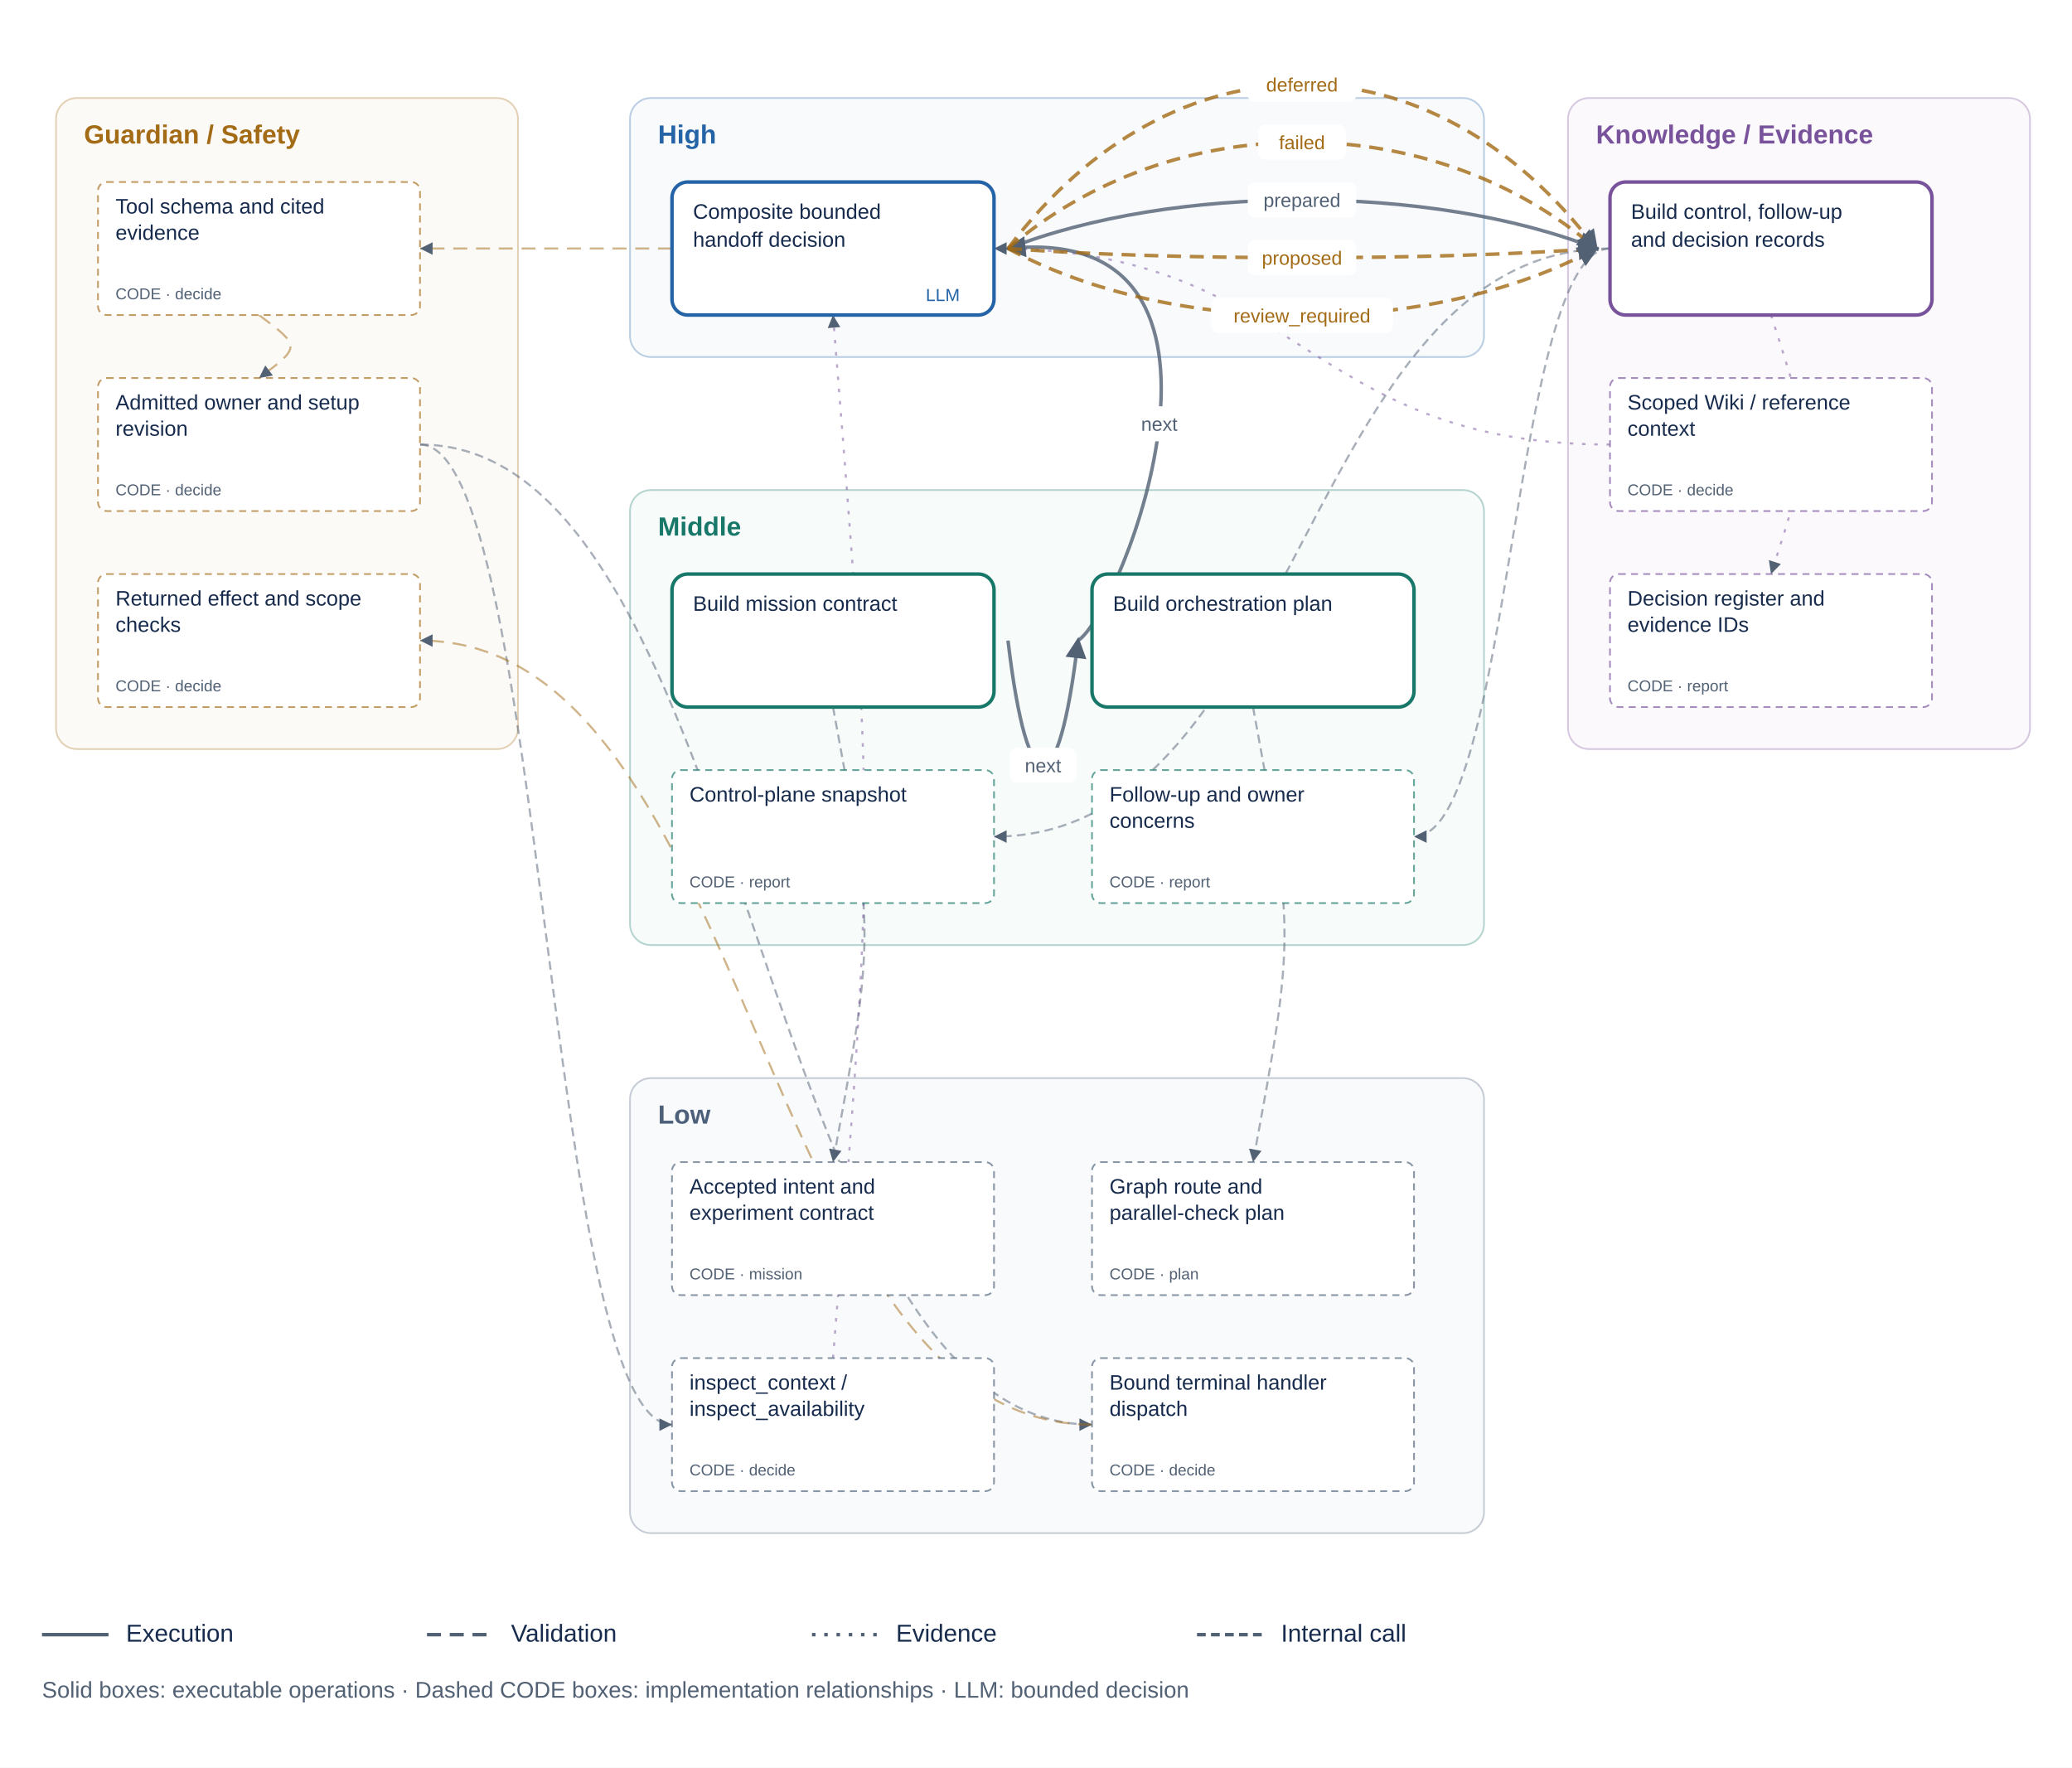
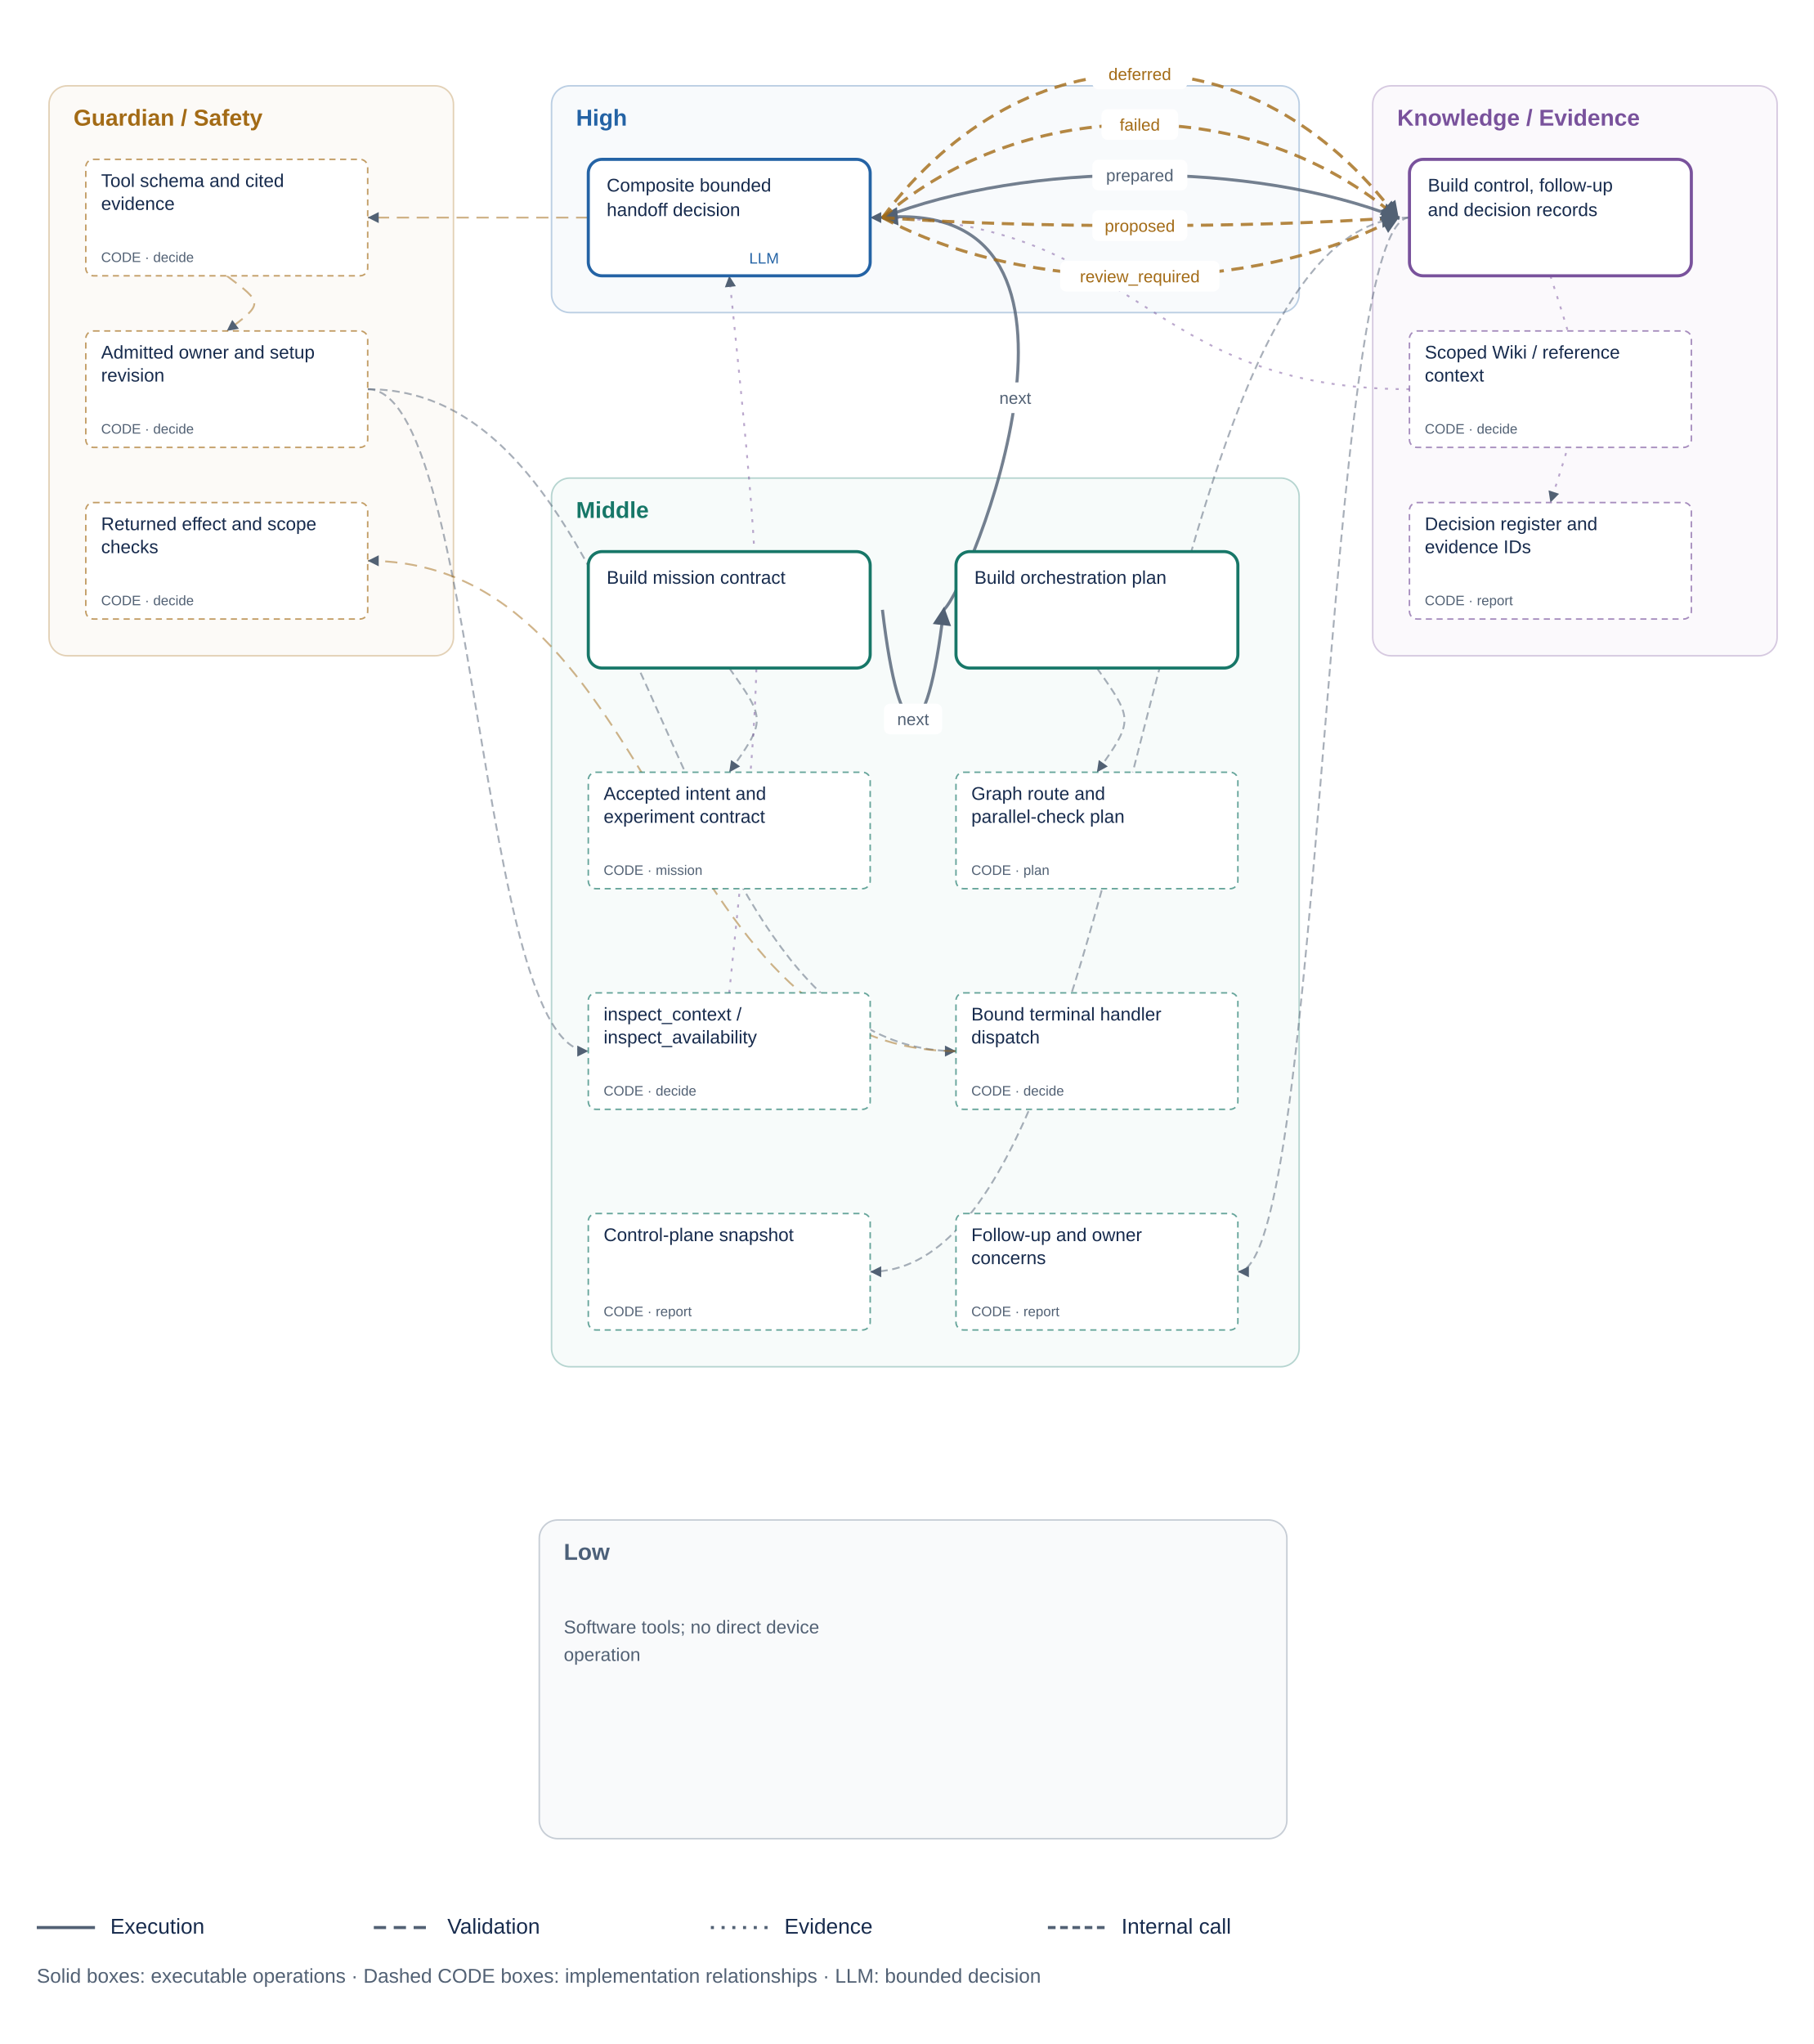
- <svg xmlns="http://www.w3.org/2000/svg" data-theme="document" viewBox="0 0 1184 1010" role="img" aria-label="Orchestrator Supervisor Module five-area internal graph" style="font-family:Arial,sans-serif;background:#ffffff">
+ <svg xmlns="http://www.w3.org/2000/svg" data-theme="document" viewBox="0 0 1184 1334" role="img" aria-label="Orchestrator Supervisor Module five-area internal graph" style="font-family:Arial,sans-serif;background:#ffffff">
  <rect width="100%" height="100%" fill="#ffffff" />
  <defs>
    <marker id="control-arrow" markerWidth="6" markerHeight="6" refX="5" refY="3" orient="auto">
      <path d="M0,0 L6,3 L0,6z" fill="#526174" />
    </marker>
  </defs>
  <g class="runtime-control-area" data-control-area="high" pointer-events="none">
    <rect x="360" y="56" width="488" height="148" rx="12" fill="#2463a5" fill-opacity=".035" stroke="#2463a5" stroke-opacity=".3" />
    <text x="376" y="82" fill="#2463a5" font-size="15" font-weight="600">High</text>
  </g>
  <g class="runtime-control-area" data-control-area="middle" pointer-events="none">
-     <rect x="360" y="280" width="488" height="260" rx="12" fill="#177768" fill-opacity=".035" stroke="#177768" stroke-opacity=".3" />
-     <text x="376" y="306" fill="#177768" font-size="15" font-weight="600">Middle</text>
+     <rect x="360" y="312" width="488" height="580" rx="12" fill="#177768" fill-opacity=".035" stroke="#177768" stroke-opacity=".3" />
+     <text x="376" y="338" fill="#177768" font-size="15" font-weight="600">Middle</text>
  </g>
  <g class="runtime-control-area" data-control-area="low" pointer-events="none">
-     <rect x="360" y="616" width="488" height="260" rx="12" fill="#4c6079" fill-opacity=".035" stroke="#4c6079" stroke-opacity=".3" />
-     <text x="376" y="642" fill="#4c6079" font-size="15" font-weight="600">Low</text>
+     <rect x="352" y="992" width="488" height="208" rx="12" fill="#4c6079" fill-opacity=".035" stroke="#4c6079" stroke-opacity=".3" />
+     <text x="368" y="1018" fill="#4c6079" font-size="15" font-weight="600">Low</text>
+     <text x="368" y="1066" fill="#526174" font-size="12">Software tools; no direct device</text>
+     <text x="368" y="1084" fill="#526174" font-size="12">operation</text>
  </g>
  <g class="runtime-control-area" data-control-area="guardian" pointer-events="none">
    <rect x="32" y="56" width="264" height="372" rx="12" fill="#a36b16" fill-opacity=".035" stroke="#a36b16" stroke-opacity=".3" />
    <text x="48" y="82" fill="#a36b16" font-size="15" font-weight="600">Guardian / Safety</text>
  </g>
  <g class="runtime-control-area" data-control-area="knowledge" pointer-events="none">
    <rect x="896" y="56" width="264" height="372" rx="12" fill="#79529c" fill-opacity=".035" stroke="#79529c" stroke-opacity=".3" />
    <text x="912" y="82" fill="#79529c" font-size="15" font-weight="600">Knowledge / Evidence</text>
  </g>
  <defs>
    <marker id="control-detail-arrow" markerWidth="7" markerHeight="7" refX="6" refY="3" orient="auto">
      <path d="M0,0 L6,3 L0,6z" fill="#526174" />
    </marker>
  </defs>
  <g data-implementation-edge="mission" pointer-events="none">
-     <path d="M476,404 C500,534 500,534 476,664" fill="none" stroke="#526174" stroke-opacity=".5" stroke-width="1.2" stroke-dasharray="5 3" marker-end="url(#control-detail-arrow)" />
+     <path d="M476,436 C500,470 500,470 476,504" fill="none" stroke="#526174" stroke-opacity=".5" stroke-width="1.2" stroke-dasharray="5 3" marker-end="url(#control-detail-arrow)" />
  </g>
  <g data-implementation-edge="plan" pointer-events="none">
-     <path d="M716,404 C740,534 740,534 716,664" fill="none" stroke="#526174" stroke-opacity=".5" stroke-width="1.2" stroke-dasharray="5 3" marker-end="url(#control-detail-arrow)" />
+     <path d="M716,436 C740,470 740,470 716,504" fill="none" stroke="#526174" stroke-opacity=".5" stroke-width="1.2" stroke-dasharray="5 3" marker-end="url(#control-detail-arrow)" />
  </g>
  <g data-implementation-edge="decide" pointer-events="none">
    <path d="M920,254 C744,254 744,142 568,142" fill="none" stroke="#79529c" stroke-opacity=".5" stroke-width="1.2" stroke-dasharray="2 5" marker-end="url(#control-detail-arrow)" />
  </g>
  <g data-implementation-edge="decide" pointer-events="none">
    <path d="M384,142 C312,142 312,142 240,142" fill="none" stroke="#a36b16" stroke-opacity=".5" stroke-width="1.2" stroke-dasharray="8 5" marker-end="url(#control-detail-arrow)" />
  </g>
  <g data-implementation-edge="decide" pointer-events="none">
    <path d="M148,180 C172,198 172,198 148,216" fill="none" stroke="#a36b16" stroke-opacity=".5" stroke-width="1.2" stroke-dasharray="8 5" marker-end="url(#control-detail-arrow)" />
  </g>
  <g data-implementation-edge="decide" pointer-events="none">
-     <path d="M240,254 C312,254 312,814 384,814" fill="none" stroke="#526174" stroke-opacity=".5" stroke-width="1.2" stroke-dasharray="5 3" marker-end="url(#control-detail-arrow)" />
+     <path d="M240,254 C312,254 312,686 384,686" fill="none" stroke="#526174" stroke-opacity=".5" stroke-width="1.2" stroke-dasharray="5 3" marker-end="url(#control-detail-arrow)" />
  </g>
  <g data-implementation-edge="decide" pointer-events="none">
-     <path d="M476,776 C500,478 500,478 476,180" fill="none" stroke="#79529c" stroke-opacity=".5" stroke-width="1.2" stroke-dasharray="2 5" marker-end="url(#control-detail-arrow)" />
+     <path d="M476,648 C500,414 500,414 476,180" fill="none" stroke="#79529c" stroke-opacity=".5" stroke-width="1.2" stroke-dasharray="2 5" marker-end="url(#control-detail-arrow)" />
  </g>
  <g data-implementation-edge="decide" pointer-events="none">
-     <path d="M240,254 C432,254 432,814 624,814" fill="none" stroke="#526174" stroke-opacity=".5" stroke-width="1.2" stroke-dasharray="5 3" marker-end="url(#control-detail-arrow)" />
+     <path d="M240,254 C432,254 432,686 624,686" fill="none" stroke="#526174" stroke-opacity=".5" stroke-width="1.2" stroke-dasharray="5 3" marker-end="url(#control-detail-arrow)" />
  </g>
  <g data-implementation-edge="decide" pointer-events="none">
-     <path d="M624,814 C432,814 432,366 240,366" fill="none" stroke="#a36b16" stroke-opacity=".5" stroke-width="1.2" stroke-dasharray="8 5" marker-end="url(#control-detail-arrow)" />
+     <path d="M624,686 C432,686 432,366 240,366" fill="none" stroke="#a36b16" stroke-opacity=".5" stroke-width="1.2" stroke-dasharray="8 5" marker-end="url(#control-detail-arrow)" />
  </g>
  <g data-implementation-edge="report" pointer-events="none">
-     <path d="M920,142 C744,142 744,478 568,478" fill="none" stroke="#526174" stroke-opacity=".5" stroke-width="1.2" stroke-dasharray="5 3" marker-end="url(#control-detail-arrow)" />
+     <path d="M920,142 C744,142 744,830 568,830" fill="none" stroke="#526174" stroke-opacity=".5" stroke-width="1.2" stroke-dasharray="5 3" marker-end="url(#control-detail-arrow)" />
  </g>
  <g data-implementation-edge="report" pointer-events="none">
-     <path d="M920,142 C864,142 864,478 808,478" fill="none" stroke="#526174" stroke-opacity=".5" stroke-width="1.2" stroke-dasharray="5 3" marker-end="url(#control-detail-arrow)" />
+     <path d="M920,142 C864,142 864,830 808,830" fill="none" stroke="#526174" stroke-opacity=".5" stroke-width="1.2" stroke-dasharray="5 3" marker-end="url(#control-detail-arrow)" />
  </g>
  <g data-implementation-edge="report" pointer-events="none">
    <path d="M1012,180 C1036,254 1036,254 1012,328" fill="none" stroke="#79529c" stroke-opacity=".5" stroke-width="1.2" stroke-dasharray="2 5" marker-end="url(#control-detail-arrow)" />
  </g>
  <g data-implementation-node="mission::contract" data-implementation-owner="mission" pointer-events="auto" role="img" aria-label="Accepted intent and experiment contract; code-owned; build_mission_contract">
-     <rect x="384" y="664" width="184" height="76" rx="5" fill="#ffffff" stroke="#4c6079" stroke-opacity=".65" stroke-dasharray="4 3" />
-     <text x="394" y="682" fill="#172b4d" font-size="12">Accepted intent and</text>
-     <text x="394" y="697" fill="#172b4d" font-size="12">experiment contract</text>
-     <text x="394" y="731" fill="#526174" font-size="9">CODE · mission</text>
+     <rect x="384" y="504" width="184" height="76" rx="5" fill="#ffffff" stroke="#177768" stroke-opacity=".65" stroke-dasharray="4 3" />
+     <text x="394" y="522" fill="#172b4d" font-size="12">Accepted intent and</text>
+     <text x="394" y="537" fill="#172b4d" font-size="12">experiment contract</text>
+     <text x="394" y="571" fill="#526174" font-size="9">CODE · mission</text>
  </g>
  <g data-implementation-node="plan::route" data-implementation-owner="plan" pointer-events="auto" role="img" aria-label="Graph route and parallel-check plan; code-owned; build_orchestration_plan">
-     <rect x="624" y="664" width="184" height="76" rx="5" fill="#ffffff" stroke="#4c6079" stroke-opacity=".65" stroke-dasharray="4 3" />
-     <text x="634" y="682" fill="#172b4d" font-size="12">Graph route and</text>
-     <text x="634" y="697" fill="#172b4d" font-size="12">parallel-check plan</text>
-     <text x="634" y="731" fill="#526174" font-size="9">CODE · plan</text>
+     <rect x="624" y="504" width="184" height="76" rx="5" fill="#ffffff" stroke="#177768" stroke-opacity=".65" stroke-dasharray="4 3" />
+     <text x="634" y="522" fill="#172b4d" font-size="12">Graph route and</text>
+     <text x="634" y="537" fill="#172b4d" font-size="12">parallel-check plan</text>
+     <text x="634" y="571" fill="#526174" font-size="9">CODE · plan</text>
  </g>
  <g data-implementation-node="decide::reference" data-implementation-owner="decide" pointer-events="auto" role="img" aria-label="Scoped Wiki / reference context; code-owned; build_reference_context">
    <rect x="920" y="216" width="184" height="76" rx="5" fill="#ffffff" stroke="#79529c" stroke-opacity=".65" stroke-dasharray="4 3" />
    <text x="930" y="234" fill="#172b4d" font-size="12">Scoped Wiki / reference</text>
    <text x="930" y="249" fill="#172b4d" font-size="12">context</text>
    <text x="930" y="283" fill="#526174" font-size="9">CODE · decide</text>
  </g>
  <g data-implementation-node="decide::schema" data-implementation-owner="decide" pointer-events="auto" role="img" aria-label="Tool schema and cited evidence; code-owned; validate_choice">
    <rect x="56" y="104" width="184" height="76" rx="5" fill="#ffffff" stroke="#a36b16" stroke-opacity=".65" stroke-dasharray="4 3" />
    <text x="66" y="122" fill="#172b4d" font-size="12">Tool schema and cited</text>
    <text x="66" y="137" fill="#172b4d" font-size="12">evidence</text>
    <text x="66" y="171" fill="#526174" font-size="9">CODE · decide</text>
  </g>
  <g data-implementation-node="decide::target" data-implementation-owner="decide" pointer-events="auto" role="img" aria-label="Admitted owner and setup revision; code-owned; _validate_target">
    <rect x="56" y="216" width="184" height="76" rx="5" fill="#ffffff" stroke="#a36b16" stroke-opacity=".65" stroke-dasharray="4 3" />
    <text x="66" y="234" fill="#172b4d" font-size="12">Admitted owner and setup</text>
    <text x="66" y="249" fill="#172b4d" font-size="12">revision</text>
    <text x="66" y="283" fill="#526174" font-size="9">CODE · decide</text>
  </g>
  <g data-implementation-node="decide::inspect" data-implementation-owner="decide" pointer-events="auto" role="img" aria-label="inspect_context / inspect_availability; code-owned; decide_orchestration">
-     <rect x="384" y="776" width="184" height="76" rx="5" fill="#ffffff" stroke="#4c6079" stroke-opacity=".65" stroke-dasharray="4 3" />
-     <text x="394" y="794" fill="#172b4d" font-size="12">inspect_context /</text>
-     <text x="394" y="809" fill="#172b4d" font-size="12">inspect_availability</text>
-     <text x="394" y="843" fill="#526174" font-size="9">CODE · decide</text>
+     <rect x="384" y="648" width="184" height="76" rx="5" fill="#ffffff" stroke="#177768" stroke-opacity=".65" stroke-dasharray="4 3" />
+     <text x="394" y="666" fill="#172b4d" font-size="12">inspect_context /</text>
+     <text x="394" y="681" fill="#172b4d" font-size="12">inspect_availability</text>
+     <text x="394" y="715" fill="#526174" font-size="9">CODE · decide</text>
  </g>
  <g data-implementation-node="decide::dispatch" data-implementation-owner="decide" pointer-events="auto" role="img" aria-label="Bound terminal handler dispatch; code-owned; decide_orchestration">
-     <rect x="624" y="776" width="184" height="76" rx="5" fill="#ffffff" stroke="#4c6079" stroke-opacity=".65" stroke-dasharray="4 3" />
-     <text x="634" y="794" fill="#172b4d" font-size="12">Bound terminal handler</text>
-     <text x="634" y="809" fill="#172b4d" font-size="12">dispatch</text>
-     <text x="634" y="843" fill="#526174" font-size="9">CODE · decide</text>
+     <rect x="624" y="648" width="184" height="76" rx="5" fill="#ffffff" stroke="#177768" stroke-opacity=".65" stroke-dasharray="4 3" />
+     <text x="634" y="666" fill="#172b4d" font-size="12">Bound terminal handler</text>
+     <text x="634" y="681" fill="#172b4d" font-size="12">dispatch</text>
+     <text x="634" y="715" fill="#526174" font-size="9">CODE · decide</text>
  </g>
  <g data-implementation-node="decide::effect" data-implementation-owner="decide" pointer-events="auto" role="img" aria-label="Returned effect and scope checks; code-owned; decide_orchestration">
    <rect x="56" y="328" width="184" height="76" rx="5" fill="#ffffff" stroke="#a36b16" stroke-opacity=".65" stroke-dasharray="4 3" />
    <text x="66" y="346" fill="#172b4d" font-size="12">Returned effect and scope</text>
    <text x="66" y="361" fill="#172b4d" font-size="12">checks</text>
    <text x="66" y="395" fill="#526174" font-size="9">CODE · decide</text>
  </g>
  <g data-implementation-node="report::control" data-implementation-owner="report" pointer-events="auto" role="img" aria-label="Control-plane snapshot; code-owned; build_orchestrator_control_plane_snapshot">
-     <rect x="384" y="440" width="184" height="76" rx="5" fill="#ffffff" stroke="#177768" stroke-opacity=".65" stroke-dasharray="4 3" />
-     <text x="394" y="458" fill="#172b4d" font-size="12">Control-plane snapshot</text>
-     <text x="394" y="507" fill="#526174" font-size="9">CODE · report</text>
+     <rect x="384" y="792" width="184" height="76" rx="5" fill="#ffffff" stroke="#177768" stroke-opacity=".65" stroke-dasharray="4 3" />
+     <text x="394" y="810" fill="#172b4d" font-size="12">Control-plane snapshot</text>
+     <text x="394" y="859" fill="#526174" font-size="9">CODE · report</text>
  </g>
  <g data-implementation-node="report::followup" data-implementation-owner="report" pointer-events="auto" role="img" aria-label="Follow-up and owner concerns; code-owned; build_orchestrator_followup">
-     <rect x="624" y="440" width="184" height="76" rx="5" fill="#ffffff" stroke="#177768" stroke-opacity=".65" stroke-dasharray="4 3" />
-     <text x="634" y="458" fill="#172b4d" font-size="12">Follow-up and owner</text>
-     <text x="634" y="473" fill="#172b4d" font-size="12">concerns</text>
-     <text x="634" y="507" fill="#526174" font-size="9">CODE · report</text>
+     <rect x="624" y="792" width="184" height="76" rx="5" fill="#ffffff" stroke="#177768" stroke-opacity=".65" stroke-dasharray="4 3" />
+     <text x="634" y="810" fill="#172b4d" font-size="12">Follow-up and owner</text>
+     <text x="634" y="825" fill="#172b4d" font-size="12">concerns</text>
+     <text x="634" y="859" fill="#526174" font-size="9">CODE · report</text>
  </g>
  <g data-implementation-node="report::record" data-implementation-owner="report" pointer-events="auto" role="img" aria-label="Decision register and evidence IDs; code-owned; build_decision_record">
    <rect x="920" y="328" width="184" height="76" rx="5" fill="#ffffff" stroke="#79529c" stroke-opacity=".65" stroke-dasharray="4 3" />
    <text x="930" y="346" fill="#172b4d" font-size="12">Decision register and</text>
    <text x="930" y="361" fill="#172b4d" font-size="12">evidence IDs</text>
    <text x="930" y="395" fill="#526174" font-size="9">CODE · report</text>
  </g>
  <g data-source="mission" data-target="plan" data-outcome="next" data-kind="execution">
-     <path d="M 576 366 C 587.2 461, 604.8 461, 616 366" fill="none" stroke="#526174" stroke-opacity=".8" stroke-width="2" stroke-dasharray="" marker-end="url(#control-arrow)" />
-     <rect x="577" y="427.25" width="38" height="20" rx="4" fill="#ffffff" />
-     <text x="596" y="441.25" text-anchor="middle" fill="#526174" font-size="11">next</text>
+     <path d="M 576 398 C 587.2 493, 604.8 493, 616 398" fill="none" stroke="#526174" stroke-opacity=".8" stroke-width="2" stroke-dasharray="" marker-end="url(#control-arrow)" />
+     <rect x="577" y="459.25" width="38" height="20" rx="4" fill="#ffffff" />
+     <text x="596" y="473.25" text-anchor="middle" fill="#526174" font-size="11">next</text>
  </g>
  <g data-source="plan" data-target="decide" data-outcome="next" data-kind="execution">
-     <path d="M 616 366 C 640.886 350.179, 728.311 126.179, 576 142" fill="none" stroke="#526174" stroke-opacity=".8" stroke-width="2" stroke-dasharray="" marker-end="url(#control-arrow)" />
-     <rect x="643.449" y="232.134" width="38" height="20" rx="4" fill="#ffffff" />
-     <text x="662.449" y="246.134" text-anchor="middle" fill="#526174" font-size="11">next</text>
+     <path d="M 616 398 C 632.371 384.106, 737.471 128.106, 576 142" fill="none" stroke="#526174" stroke-opacity=".8" stroke-width="2" stroke-dasharray="" marker-end="url(#control-arrow)" />
+     <rect x="643.691" y="249.58" width="38" height="20" rx="4" fill="#ffffff" />
+     <text x="662.691" y="263.58" text-anchor="middle" fill="#526174" font-size="11">next</text>
  </g>
  <g data-source="decide" data-target="report" data-outcome="prepared" data-kind="execution">
    <path d="M 576 142 C 670.08 105, 817.92 105, 912 142" fill="none" stroke="#526174" stroke-opacity=".8" stroke-width="2" stroke-dasharray="" marker-end="url(#control-arrow)" />
    <rect x="713" y="104.25" width="62" height="20" rx="4" fill="#ffffff" />
    <text x="744" y="118.25" text-anchor="middle" fill="#526174" font-size="11">prepared</text>
  </g>
  <g data-source="decide" data-target="report" data-outcome="proposed" data-kind="validation">
    <path d="M 576 142 C 670.08 149, 817.92 149, 912 142" fill="none" stroke="#a36b16" stroke-opacity=".8" stroke-width="2" stroke-dasharray="8 5" marker-end="url(#control-arrow)" />
    <rect x="713" y="137.25" width="62" height="20" rx="4" fill="#ffffff" />
    <text x="744" y="151.25" text-anchor="middle" fill="#a36b16" font-size="11">proposed</text>
  </g>
  <g data-source="decide" data-target="report" data-outcome="review_required" data-kind="validation">
    <path d="M 576 142 C 670.08 193, 817.92 193, 912 142" fill="none" stroke="#a36b16" stroke-opacity=".8" stroke-width="2" stroke-dasharray="8 5" marker-end="url(#control-arrow)" />
    <rect x="692" y="170.25" width="104" height="20" rx="4" fill="#ffffff" />
    <text x="744" y="184.25" text-anchor="middle" fill="#a36b16" font-size="11">review_required</text>
  </g>
  <g data-source="decide" data-target="report" data-outcome="deferred" data-kind="validation">
    <path d="M 576 142 C 670.08 17, 817.92 17, 912 142" fill="none" stroke="#a36b16" stroke-opacity=".8" stroke-width="2" stroke-dasharray="8 5" marker-end="url(#control-arrow)" />
    <rect x="713" y="38.25" width="62" height="20" rx="4" fill="#ffffff" />
    <text x="744" y="52.25" text-anchor="middle" fill="#a36b16" font-size="11">deferred</text>
  </g>
  <g data-source="decide" data-target="report" data-outcome="failed" data-kind="validation">
    <path d="M 576 142 C 670.08 61, 817.92 61, 912 142" fill="none" stroke="#a36b16" stroke-opacity=".8" stroke-width="2" stroke-dasharray="8 5" marker-end="url(#control-arrow)" />
    <rect x="719" y="71.25" width="50" height="20" rx="4" fill="#ffffff" />
    <text x="744" y="85.25" text-anchor="middle" fill="#a36b16" font-size="11">failed</text>
  </g>
  <g>
-     <rect x="384" y="328" width="184" height="76" rx="9" fill="#ffffff" stroke="#177768" stroke-width="2" />
-     <text x="396" y="349" fill="#172b4d" font-size="12">Build mission contract</text>
+     <rect x="384" y="360" width="184" height="76" rx="9" fill="#ffffff" stroke="#177768" stroke-width="2" />
+     <text x="396" y="381" fill="#172b4d" font-size="12">Build mission contract</text>
  </g>
  <g>
-     <rect x="624" y="328" width="184" height="76" rx="9" fill="#ffffff" stroke="#177768" stroke-width="2" />
-     <text x="636" y="349" fill="#172b4d" font-size="12">Build orchestration plan</text>
+     <rect x="624" y="360" width="184" height="76" rx="9" fill="#ffffff" stroke="#177768" stroke-width="2" />
+     <text x="636" y="381" fill="#172b4d" font-size="12">Build orchestration plan</text>
  </g>
  <g>
    <rect x="384" y="104" width="184" height="76" rx="9" fill="#ffffff" stroke="#2463a5" stroke-width="2" />
    <text x="396" y="125" fill="#172b4d" font-size="12">Composite bounded</text>
    <text x="396" y="141" fill="#172b4d" font-size="12">handoff decision</text>
-     <text x="529" y="172" fill="#2463a5" font-size="10">LLM</text>
+     <text x="489" y="172" fill="#2463a5" font-size="10">LLM</text>
  </g>
  <g>
    <rect x="920" y="104" width="184" height="76" rx="9" fill="#ffffff" stroke="#79529c" stroke-width="2" />
    <text x="932" y="125" fill="#172b4d" font-size="12">Build control, follow-up</text>
    <text x="932" y="141" fill="#172b4d" font-size="12">and decision records</text>
  </g>
-   <line x1="24" x2="62" y1="934" y2="934" stroke="#526174" stroke-width="2" stroke-dasharray="" />
-   <text x="72" y="938" fill="#172b4d" font-size="14">Execution</text>
-   <line x1="244" x2="282" y1="934" y2="934" stroke="#526174" stroke-width="2" stroke-dasharray="8 5" />
-   <text x="292" y="938" fill="#172b4d" font-size="14">Validation</text>
-   <line x1="464" x2="502" y1="934" y2="934" stroke="#526174" stroke-width="2" stroke-dasharray="2 5" />
-   <text x="512" y="938" fill="#172b4d" font-size="14">Evidence</text>
-   <line x1="684" x2="722" y1="934" y2="934" stroke="#526174" stroke-width="2" stroke-dasharray="5 3" />
-   <text x="732" y="938" fill="#172b4d" font-size="14">Internal call</text>
-   <text x="24" y="970" fill="#526174" font-size="13">Solid boxes: executable operations · Dashed CODE boxes: implementation relationships · LLM: bounded decision</text>
+   <line x1="24" x2="62" y1="1258" y2="1258" stroke="#526174" stroke-width="2" stroke-dasharray="" />
+   <text x="72" y="1262" fill="#172b4d" font-size="14">Execution</text>
+   <line x1="244" x2="282" y1="1258" y2="1258" stroke="#526174" stroke-width="2" stroke-dasharray="8 5" />
+   <text x="292" y="1262" fill="#172b4d" font-size="14">Validation</text>
+   <line x1="464" x2="502" y1="1258" y2="1258" stroke="#526174" stroke-width="2" stroke-dasharray="2 5" />
+   <text x="512" y="1262" fill="#172b4d" font-size="14">Evidence</text>
+   <line x1="684" x2="722" y1="1258" y2="1258" stroke="#526174" stroke-width="2" stroke-dasharray="5 3" />
+   <text x="732" y="1262" fill="#172b4d" font-size="14">Internal call</text>
+   <text x="24" y="1294" fill="#526174" font-size="13">Solid boxes: executable operations · Dashed CODE boxes: implementation relationships · LLM: bounded decision</text>
</svg>
